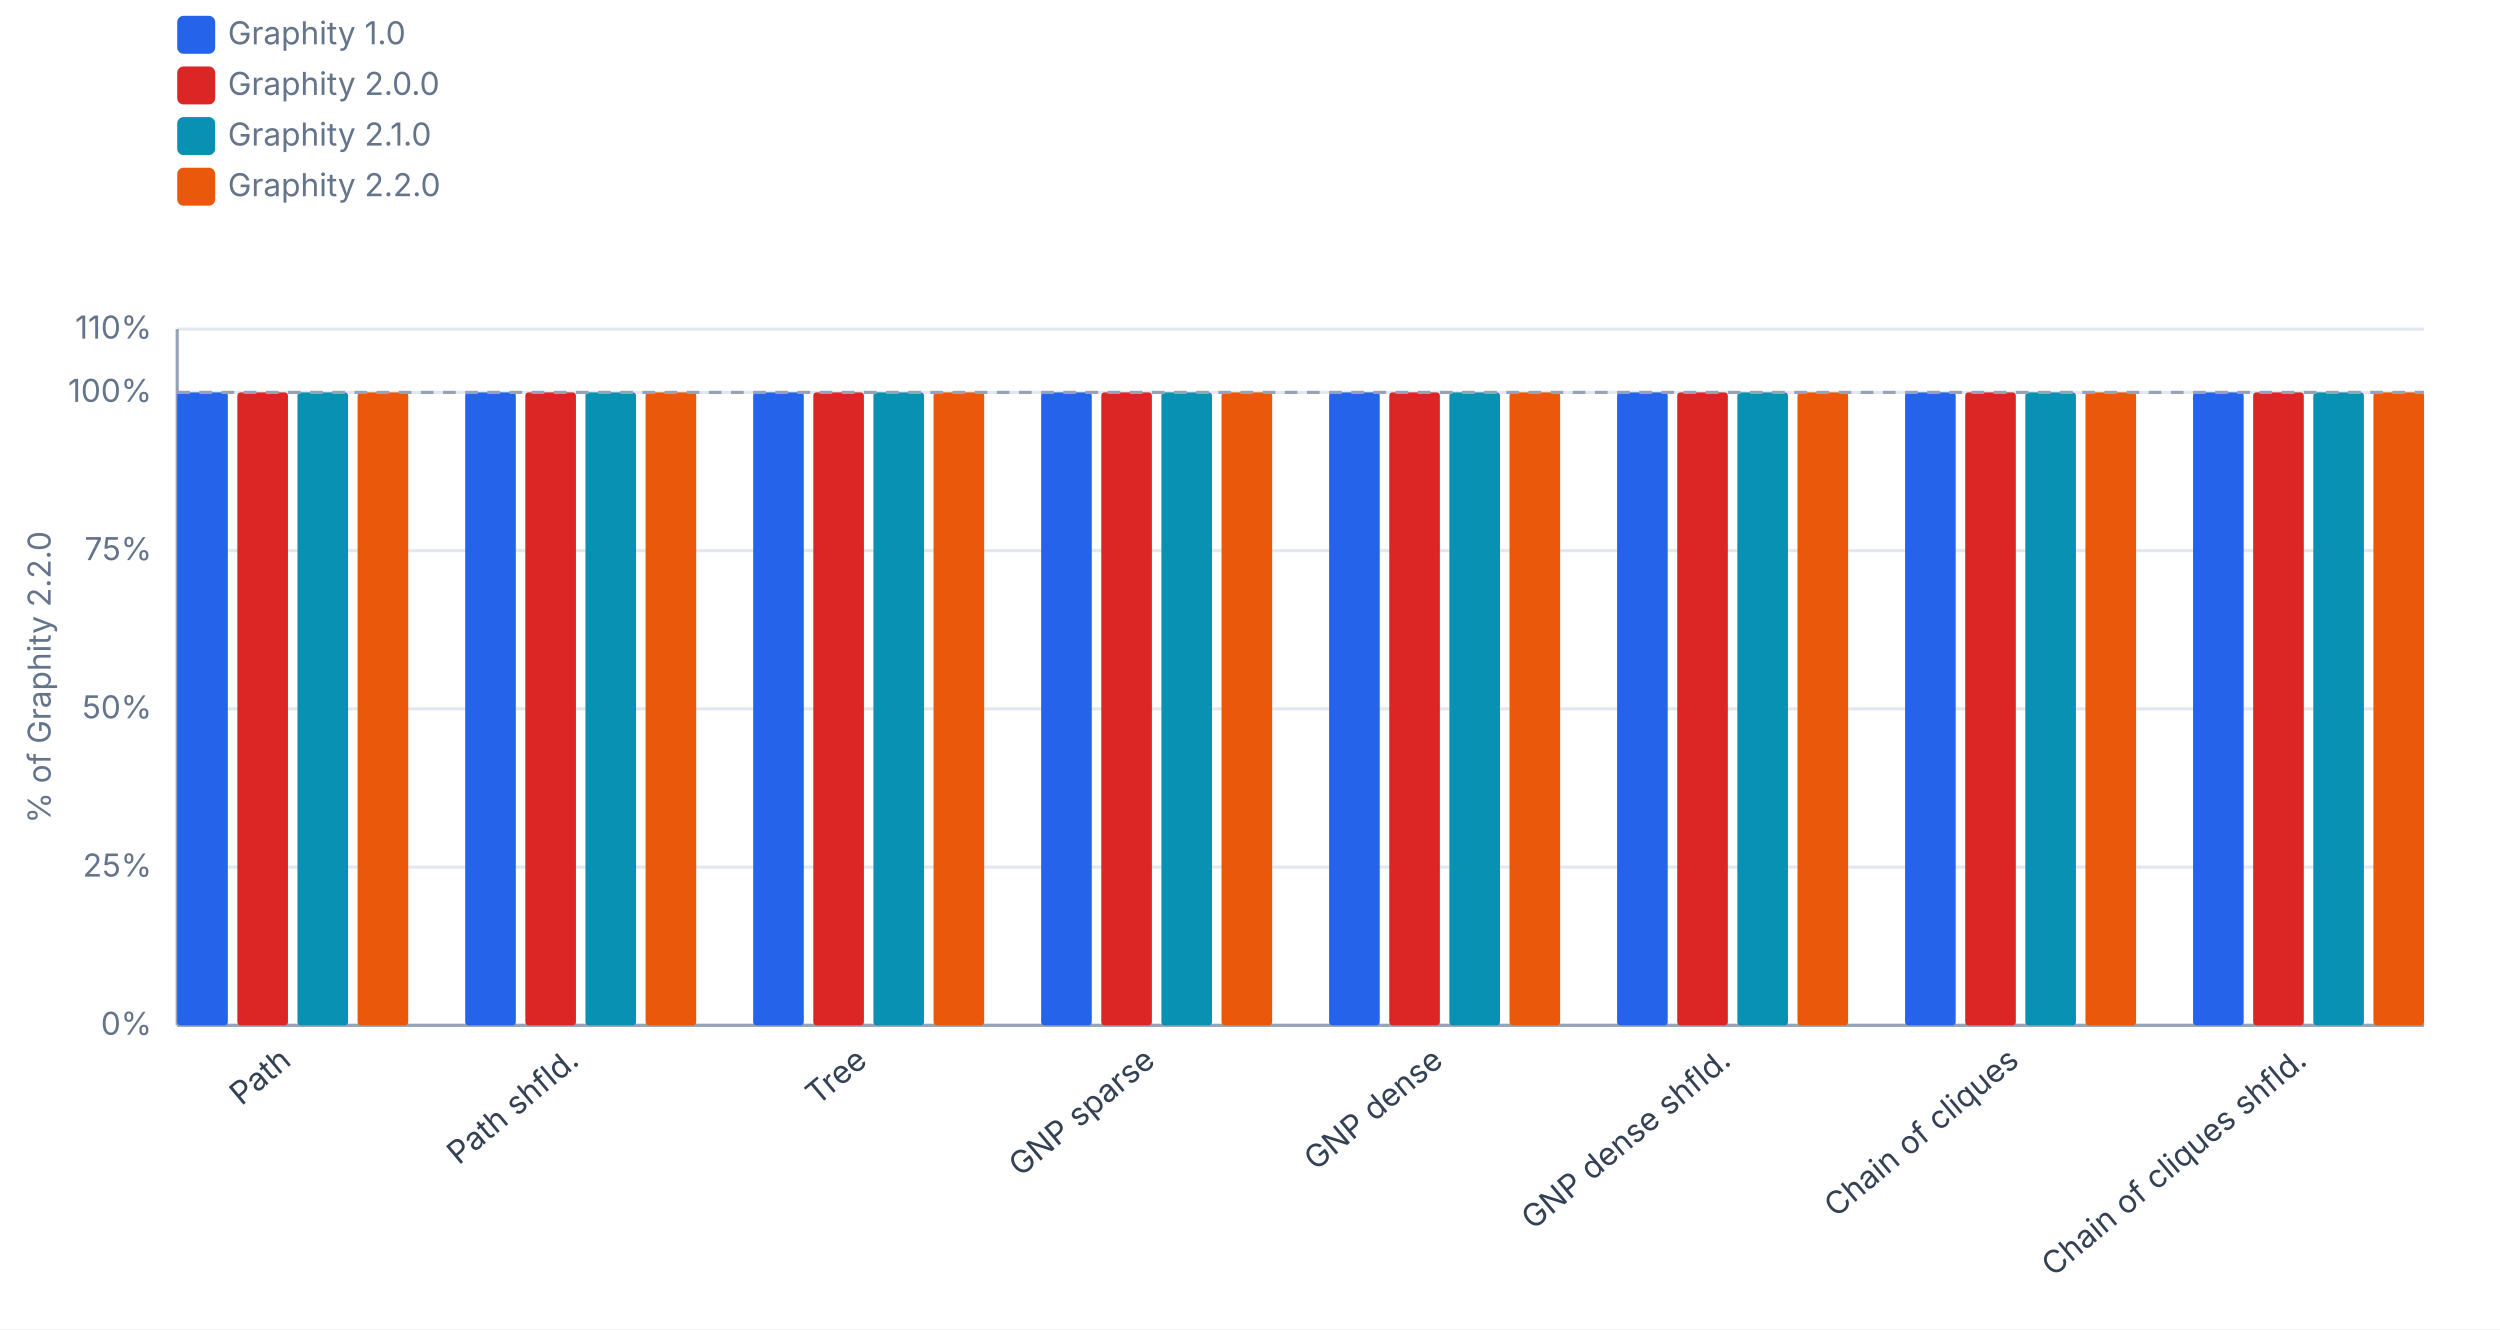
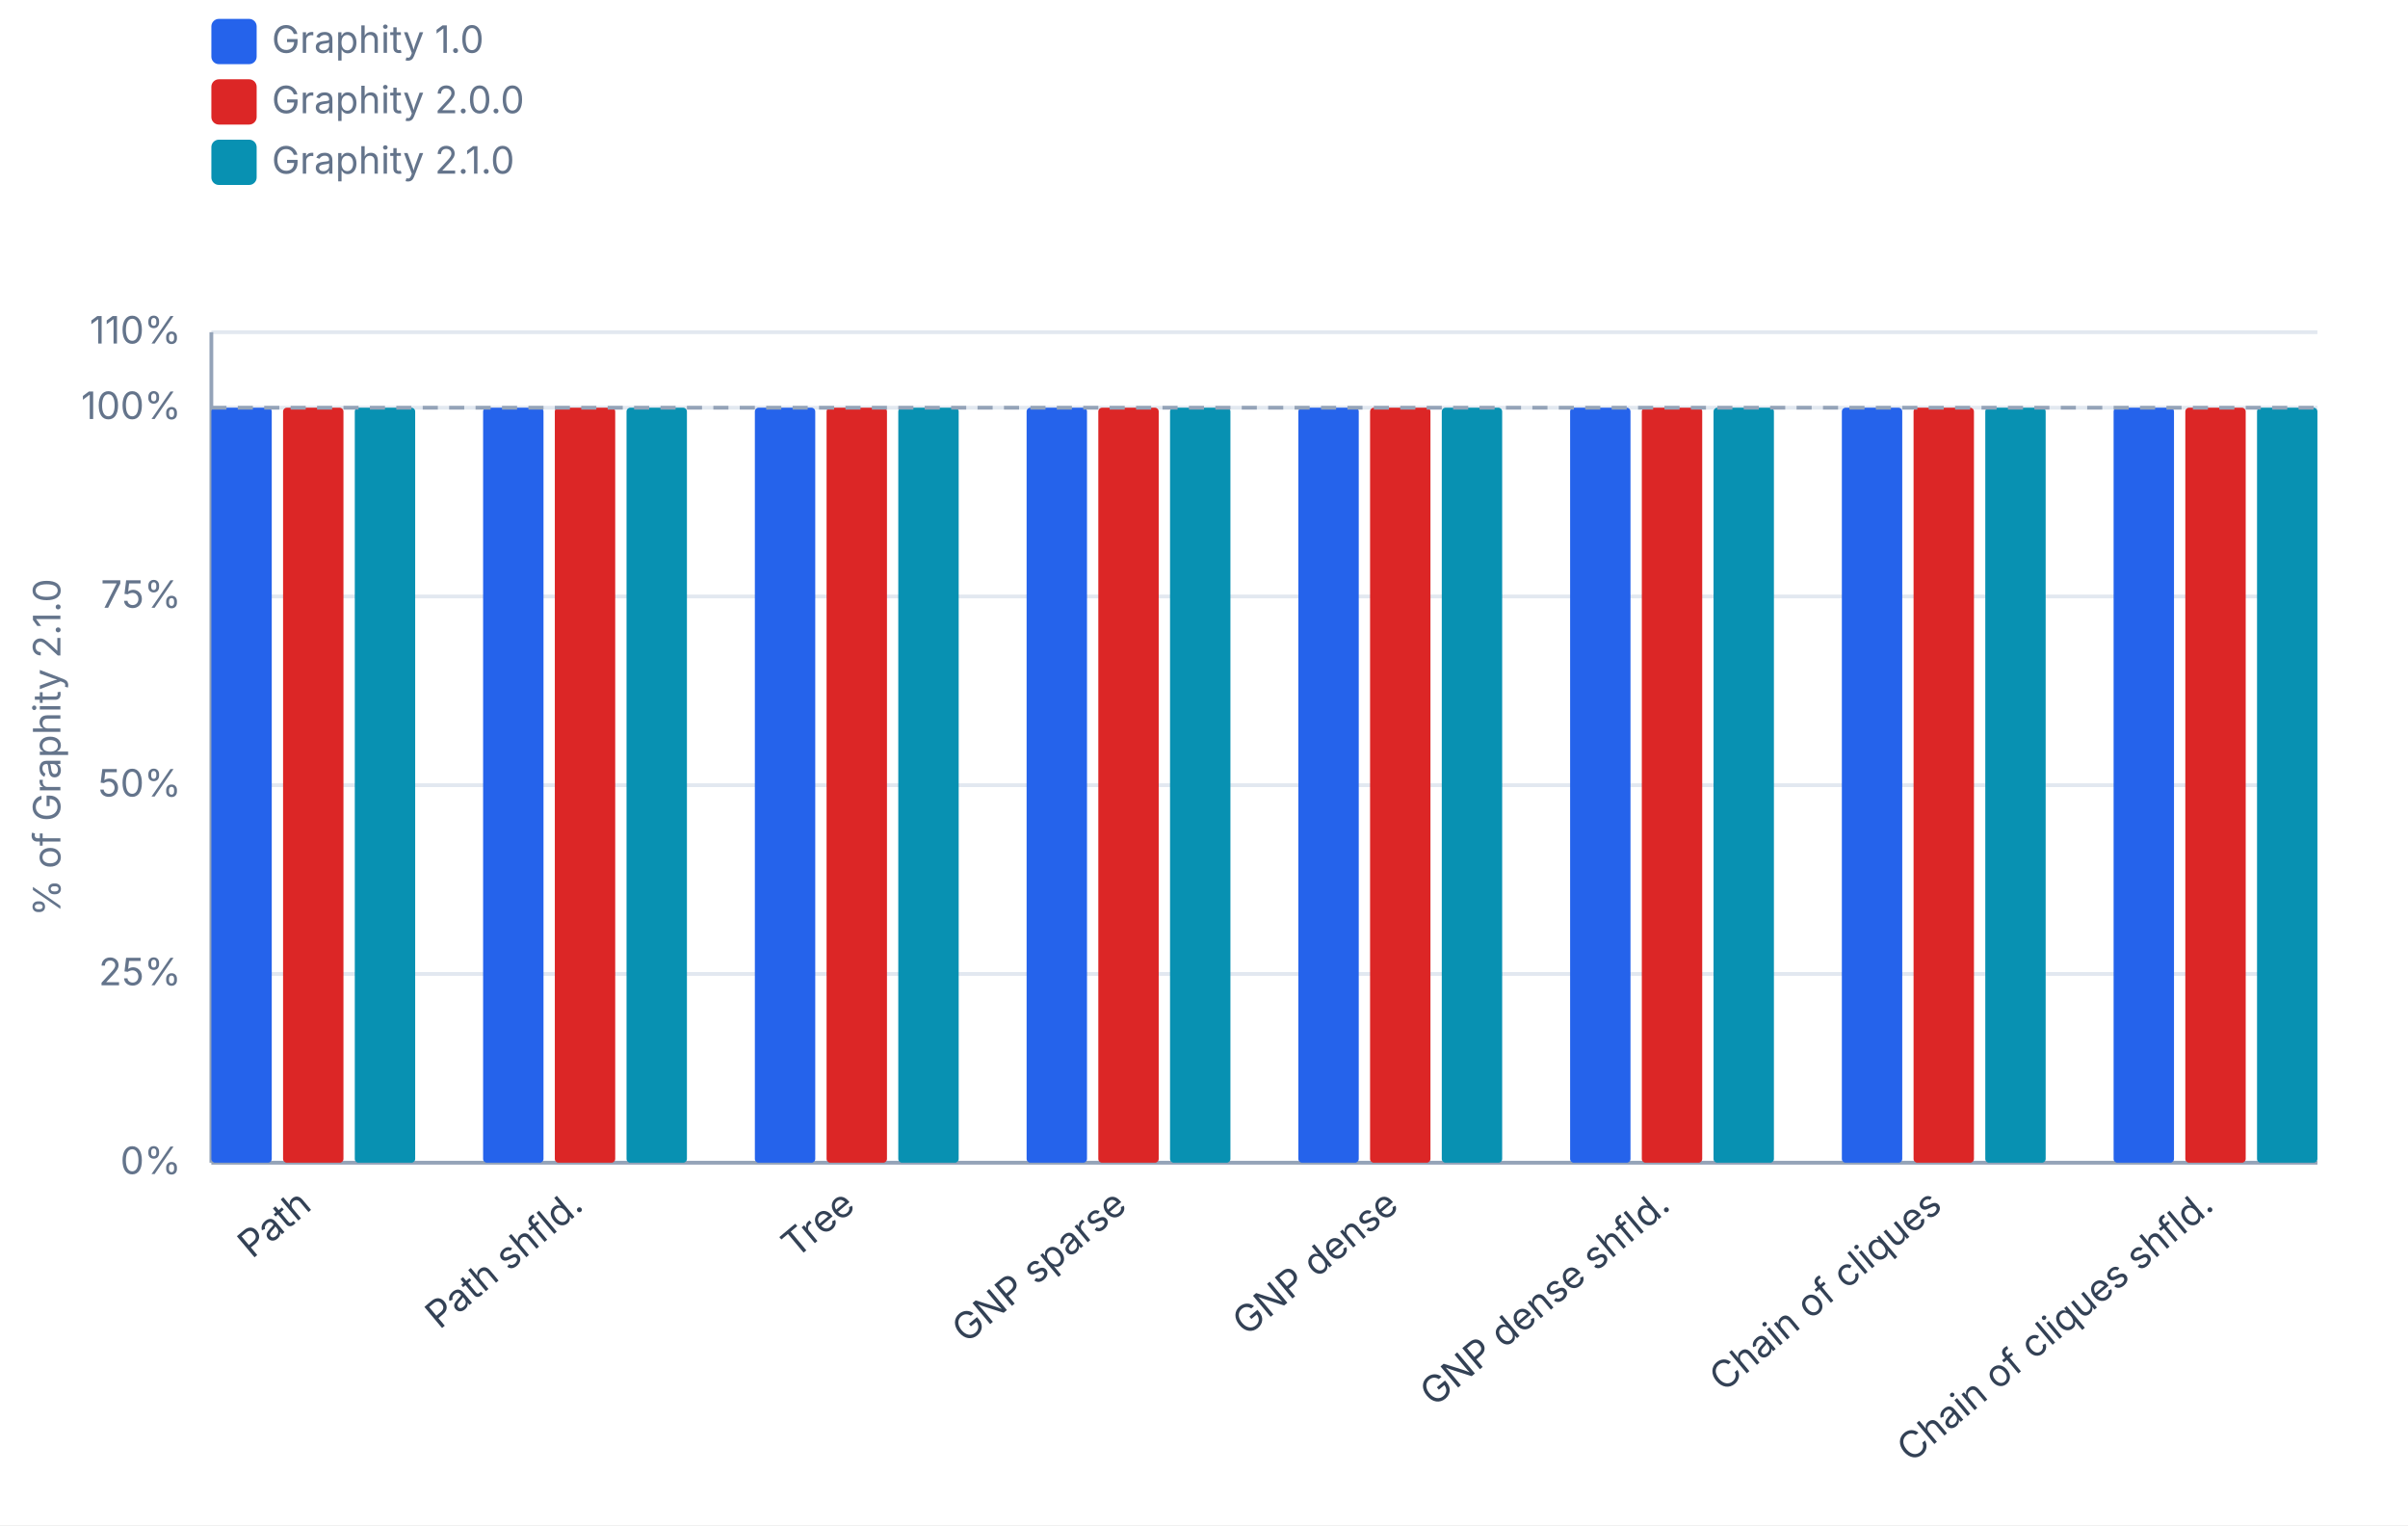
- <svg xmlns="http://www.w3.org/2000/svg" width="790" height="420" viewBox="0 0 790 420" role="img">
+ <svg xmlns="http://www.w3.org/2000/svg" width="638" height="404" viewBox="0 0 638 404" role="img">
  <style>text{font-family:ui-sans-serif,system-ui,-apple-system,Segoe UI,sans-serif;font-size:11px;fill:#334155}.axis{stroke:#94a3b8;stroke-width:1;fill:none}.grid{stroke:#e2e8f0;stroke-width:1}.ylabel{fill:#64748b;font-size:10px}.tick{fill:#64748b;font-size:10px}.xlabel{font-size:10px}</style>
-   <rect x="0" y="0" width="790" height="420" fill="#ffffff" />
+   <rect x="0" y="0" width="638" height="404" fill="#ffffff" />
  <rect x="56" y="5" width="12" height="12" rx="2" fill="#2563eb" />
  <text x="72" y="14" class="tick">Graphity 1.0</text>
  <rect x="56" y="21" width="12" height="12" rx="2" fill="#dc2626" />
  <text x="72" y="30" class="tick">Graphity 2.0.0</text>
  <rect x="56" y="37" width="12" height="12" rx="2" fill="#0891b2" />
  <text x="72" y="46" class="tick">Graphity 2.1.0</text>
-   <rect x="56" y="53" width="12" height="12" rx="2" fill="#ea580c" />
-   <text x="72" y="62" class="tick">Graphity 2.2.0</text>
-   <line class="grid" x1="56" y1="324.0" x2="766" y2="324.0" />
-   <text class="tick" x="48" y="327.0" text-anchor="end">0%</text>
-   <line class="grid" x1="56" y1="274.0" x2="766" y2="274.0" />
-   <text class="tick" x="48" y="277.0" text-anchor="end">25%</text>
-   <line class="grid" x1="56" y1="224.0" x2="766" y2="224.0" />
-   <text class="tick" x="48" y="227.0" text-anchor="end">50%</text>
-   <line class="grid" x1="56" y1="174.0" x2="766" y2="174.0" />
-   <text class="tick" x="48" y="177.0" text-anchor="end">75%</text>
-   <line class="grid" x1="56" y1="124.0" x2="766" y2="124.0" />
-   <text class="tick" x="48" y="127.0" text-anchor="end">100%</text>
-   <line class="grid" x1="56" y1="104.0" x2="766" y2="104.0" />
-   <text class="tick" x="48" y="107.0" text-anchor="end">110%</text>
-   <line class="axis" x1="56" y1="104" x2="56" y2="324" />
-   <line class="axis" x1="56" y1="324" x2="766" y2="324" />
-   <text class="ylabel" x="16" y="214.0" text-anchor="middle" transform="rotate(-90 16 214.0)">% of Graphity 2.2.0</text>
-   <text class="xlabel" x="92.5" y="336.0" text-anchor="end" transform="rotate(-40 92.5 336.0)">Path</text>
-   <rect x="56.0" y="124.0" width="16" height="200.0" fill="#2563eb" rx="1" />
-   <rect x="75.0" y="124.0" width="16" height="200.0" fill="#dc2626" rx="1" />
-   <rect x="94.0" y="124.0" width="16" height="200.0" fill="#0891b2" rx="1" />
-   <rect x="113.0" y="124.0" width="16" height="200.0" fill="#ea580c" rx="1" />
-   <text class="xlabel" x="183.5" y="336.0" text-anchor="end" transform="rotate(-40 183.5 336.0)">Path shfld.</text>
-   <rect x="147.0" y="124.0" width="16" height="200.0" fill="#2563eb" rx="1" />
-   <rect x="166.0" y="124.0" width="16" height="200.0" fill="#dc2626" rx="1" />
-   <rect x="185.0" y="124.0" width="16" height="200.0" fill="#0891b2" rx="1" />
-   <rect x="204.0" y="124.0" width="16" height="200.0" fill="#ea580c" rx="1" />
-   <text class="xlabel" x="274.5" y="336.0" text-anchor="end" transform="rotate(-40 274.5 336.0)">Tree</text>
-   <rect x="238.0" y="124.0" width="16" height="200.0" fill="#2563eb" rx="1" />
-   <rect x="257.0" y="124.0" width="16" height="200.0" fill="#dc2626" rx="1" />
-   <rect x="276.0" y="124.0" width="16" height="200.0" fill="#0891b2" rx="1" />
-   <rect x="295.0" y="124.0" width="16" height="200.0" fill="#ea580c" rx="1" />
-   <text class="xlabel" x="365.5" y="336.0" text-anchor="end" transform="rotate(-40 365.5 336.0)">GNP sparse</text>
-   <rect x="329.0" y="124.0" width="16" height="200.0" fill="#2563eb" rx="1" />
-   <rect x="348.0" y="124.0" width="16" height="200.0" fill="#dc2626" rx="1" />
-   <rect x="367.0" y="124.0" width="16" height="200.0" fill="#0891b2" rx="1" />
-   <rect x="386.0" y="124.0" width="16" height="200.0" fill="#ea580c" rx="1" />
-   <text class="xlabel" x="456.5" y="336.0" text-anchor="end" transform="rotate(-40 456.5 336.0)">GNP dense</text>
-   <rect x="420.0" y="124.0" width="16" height="200.0" fill="#2563eb" rx="1" />
-   <rect x="439.0" y="124.0" width="16" height="200.0" fill="#dc2626" rx="1" />
-   <rect x="458.0" y="124.0" width="16" height="200.0" fill="#0891b2" rx="1" />
-   <rect x="477.0" y="124.0" width="16" height="200.0" fill="#ea580c" rx="1" />
-   <text class="xlabel" x="547.5" y="336.0" text-anchor="end" transform="rotate(-40 547.5 336.0)">GNP dense shfld.</text>
-   <rect x="511.0" y="124.0" width="16" height="200.0" fill="#2563eb" rx="1" />
-   <rect x="530.0" y="124.0" width="16" height="200.0" fill="#dc2626" rx="1" />
-   <rect x="549.0" y="124.0" width="16" height="200.0" fill="#0891b2" rx="1" />
-   <rect x="568.0" y="124.0" width="16" height="200.0" fill="#ea580c" rx="1" />
-   <text class="xlabel" x="638.5" y="336.0" text-anchor="end" transform="rotate(-40 638.5 336.0)">Chain of cliques</text>
-   <rect x="602.0" y="124.0" width="16" height="200.0" fill="#2563eb" rx="1" />
-   <rect x="621.0" y="124.0" width="16" height="200.0" fill="#dc2626" rx="1" />
-   <rect x="640.0" y="124.0" width="16" height="200.0" fill="#0891b2" rx="1" />
-   <rect x="659.0" y="124.0" width="16" height="200.0" fill="#ea580c" rx="1" />
-   <text class="xlabel" x="729.5" y="336.0" text-anchor="end" transform="rotate(-40 729.5 336.0)">Chain of cliques shfld.</text>
-   <rect x="693.0" y="124.0" width="16" height="200.0" fill="#2563eb" rx="1" />
-   <rect x="712.0" y="124.0" width="16" height="200.0" fill="#dc2626" rx="1" />
-   <rect x="731.0" y="124.0" width="16" height="200.0" fill="#0891b2" rx="1" />
-   <rect x="750.0" y="124.0" width="16" height="200.0" fill="#ea580c" rx="1" />
-   <line x1="56" y1="124.0" x2="766" y2="124.0" stroke="#94a3b8" stroke-width="1" stroke-dasharray="4 3" />
+   <line class="grid" x1="56" y1="308.0" x2="614" y2="308.0" />
+   <text class="tick" x="48" y="311.0" text-anchor="end">0%</text>
+   <line class="grid" x1="56" y1="258.0" x2="614" y2="258.0" />
+   <text class="tick" x="48" y="261.0" text-anchor="end">25%</text>
+   <line class="grid" x1="56" y1="208.0" x2="614" y2="208.0" />
+   <text class="tick" x="48" y="211.0" text-anchor="end">50%</text>
+   <line class="grid" x1="56" y1="158.0" x2="614" y2="158.0" />
+   <text class="tick" x="48" y="161.0" text-anchor="end">75%</text>
+   <line class="grid" x1="56" y1="108.0" x2="614" y2="108.0" />
+   <text class="tick" x="48" y="111.0" text-anchor="end">100%</text>
+   <line class="grid" x1="56" y1="88.0" x2="614" y2="88.0" />
+   <text class="tick" x="48" y="91.0" text-anchor="end">110%</text>
+   <line class="axis" x1="56" y1="88" x2="56" y2="308" />
+   <line class="axis" x1="56" y1="308" x2="614" y2="308" />
+   <text class="ylabel" x="16" y="198.0" text-anchor="middle" transform="rotate(-90 16 198.0)">% of Graphity 2.1.0</text>
+   <text class="xlabel" x="83.0" y="320.0" text-anchor="end" transform="rotate(-40 83.0 320.0)">Path</text>
+   <rect x="56.0" y="108.0" width="16" height="200.0" fill="#2563eb" rx="1" />
+   <rect x="75.0" y="108.0" width="16" height="200.0" fill="#dc2626" rx="1" />
+   <rect x="94.0" y="108.0" width="16" height="200.0" fill="#0891b2" rx="1" />
+   <text class="xlabel" x="155.0" y="320.0" text-anchor="end" transform="rotate(-40 155.0 320.0)">Path shfld.</text>
+   <rect x="128.0" y="108.0" width="16" height="200.0" fill="#2563eb" rx="1" />
+   <rect x="147.0" y="108.0" width="16" height="200.0" fill="#dc2626" rx="1" />
+   <rect x="166.0" y="108.0" width="16" height="200.0" fill="#0891b2" rx="1" />
+   <text class="xlabel" x="227.0" y="320.0" text-anchor="end" transform="rotate(-40 227.0 320.0)">Tree</text>
+   <rect x="200.0" y="108.0" width="16" height="200.0" fill="#2563eb" rx="1" />
+   <rect x="219.0" y="108.0" width="16" height="200.0" fill="#dc2626" rx="1" />
+   <rect x="238.0" y="108.0" width="16" height="200.0" fill="#0891b2" rx="1" />
+   <text class="xlabel" x="299.0" y="320.0" text-anchor="end" transform="rotate(-40 299.0 320.0)">GNP sparse</text>
+   <rect x="272.0" y="108.0" width="16" height="200.0" fill="#2563eb" rx="1" />
+   <rect x="291.0" y="108.0" width="16" height="200.0" fill="#dc2626" rx="1" />
+   <rect x="310.0" y="108.0" width="16" height="200.0" fill="#0891b2" rx="1" />
+   <text class="xlabel" x="371.0" y="320.0" text-anchor="end" transform="rotate(-40 371.0 320.0)">GNP dense</text>
+   <rect x="344.0" y="108.0" width="16" height="200.0" fill="#2563eb" rx="1" />
+   <rect x="363.0" y="108.0" width="16" height="200.0" fill="#dc2626" rx="1" />
+   <rect x="382.0" y="108.0" width="16" height="200.0" fill="#0891b2" rx="1" />
+   <text class="xlabel" x="443.0" y="320.0" text-anchor="end" transform="rotate(-40 443.0 320.0)">GNP dense shfld.</text>
+   <rect x="416.0" y="108.0" width="16" height="200.0" fill="#2563eb" rx="1" />
+   <rect x="435.0" y="108.0" width="16" height="200.0" fill="#dc2626" rx="1" />
+   <rect x="454.0" y="108.0" width="16" height="200.0" fill="#0891b2" rx="1" />
+   <text class="xlabel" x="515.0" y="320.0" text-anchor="end" transform="rotate(-40 515.0 320.0)">Chain of cliques</text>
+   <rect x="488.0" y="108.0" width="16" height="200.0" fill="#2563eb" rx="1" />
+   <rect x="507.0" y="108.0" width="16" height="200.0" fill="#dc2626" rx="1" />
+   <rect x="526.0" y="108.0" width="16" height="200.0" fill="#0891b2" rx="1" />
+   <text class="xlabel" x="587.0" y="320.0" text-anchor="end" transform="rotate(-40 587.0 320.0)">Chain of cliques shfld.</text>
+   <rect x="560.0" y="108.0" width="16" height="200.0" fill="#2563eb" rx="1" />
+   <rect x="579.0" y="108.0" width="16" height="200.0" fill="#dc2626" rx="1" />
+   <rect x="598.0" y="108.0" width="16" height="200.0" fill="#0891b2" rx="1" />
+   <line x1="56" y1="108.0" x2="614" y2="108.0" stroke="#94a3b8" stroke-width="1" stroke-dasharray="4 3" />
</svg>
